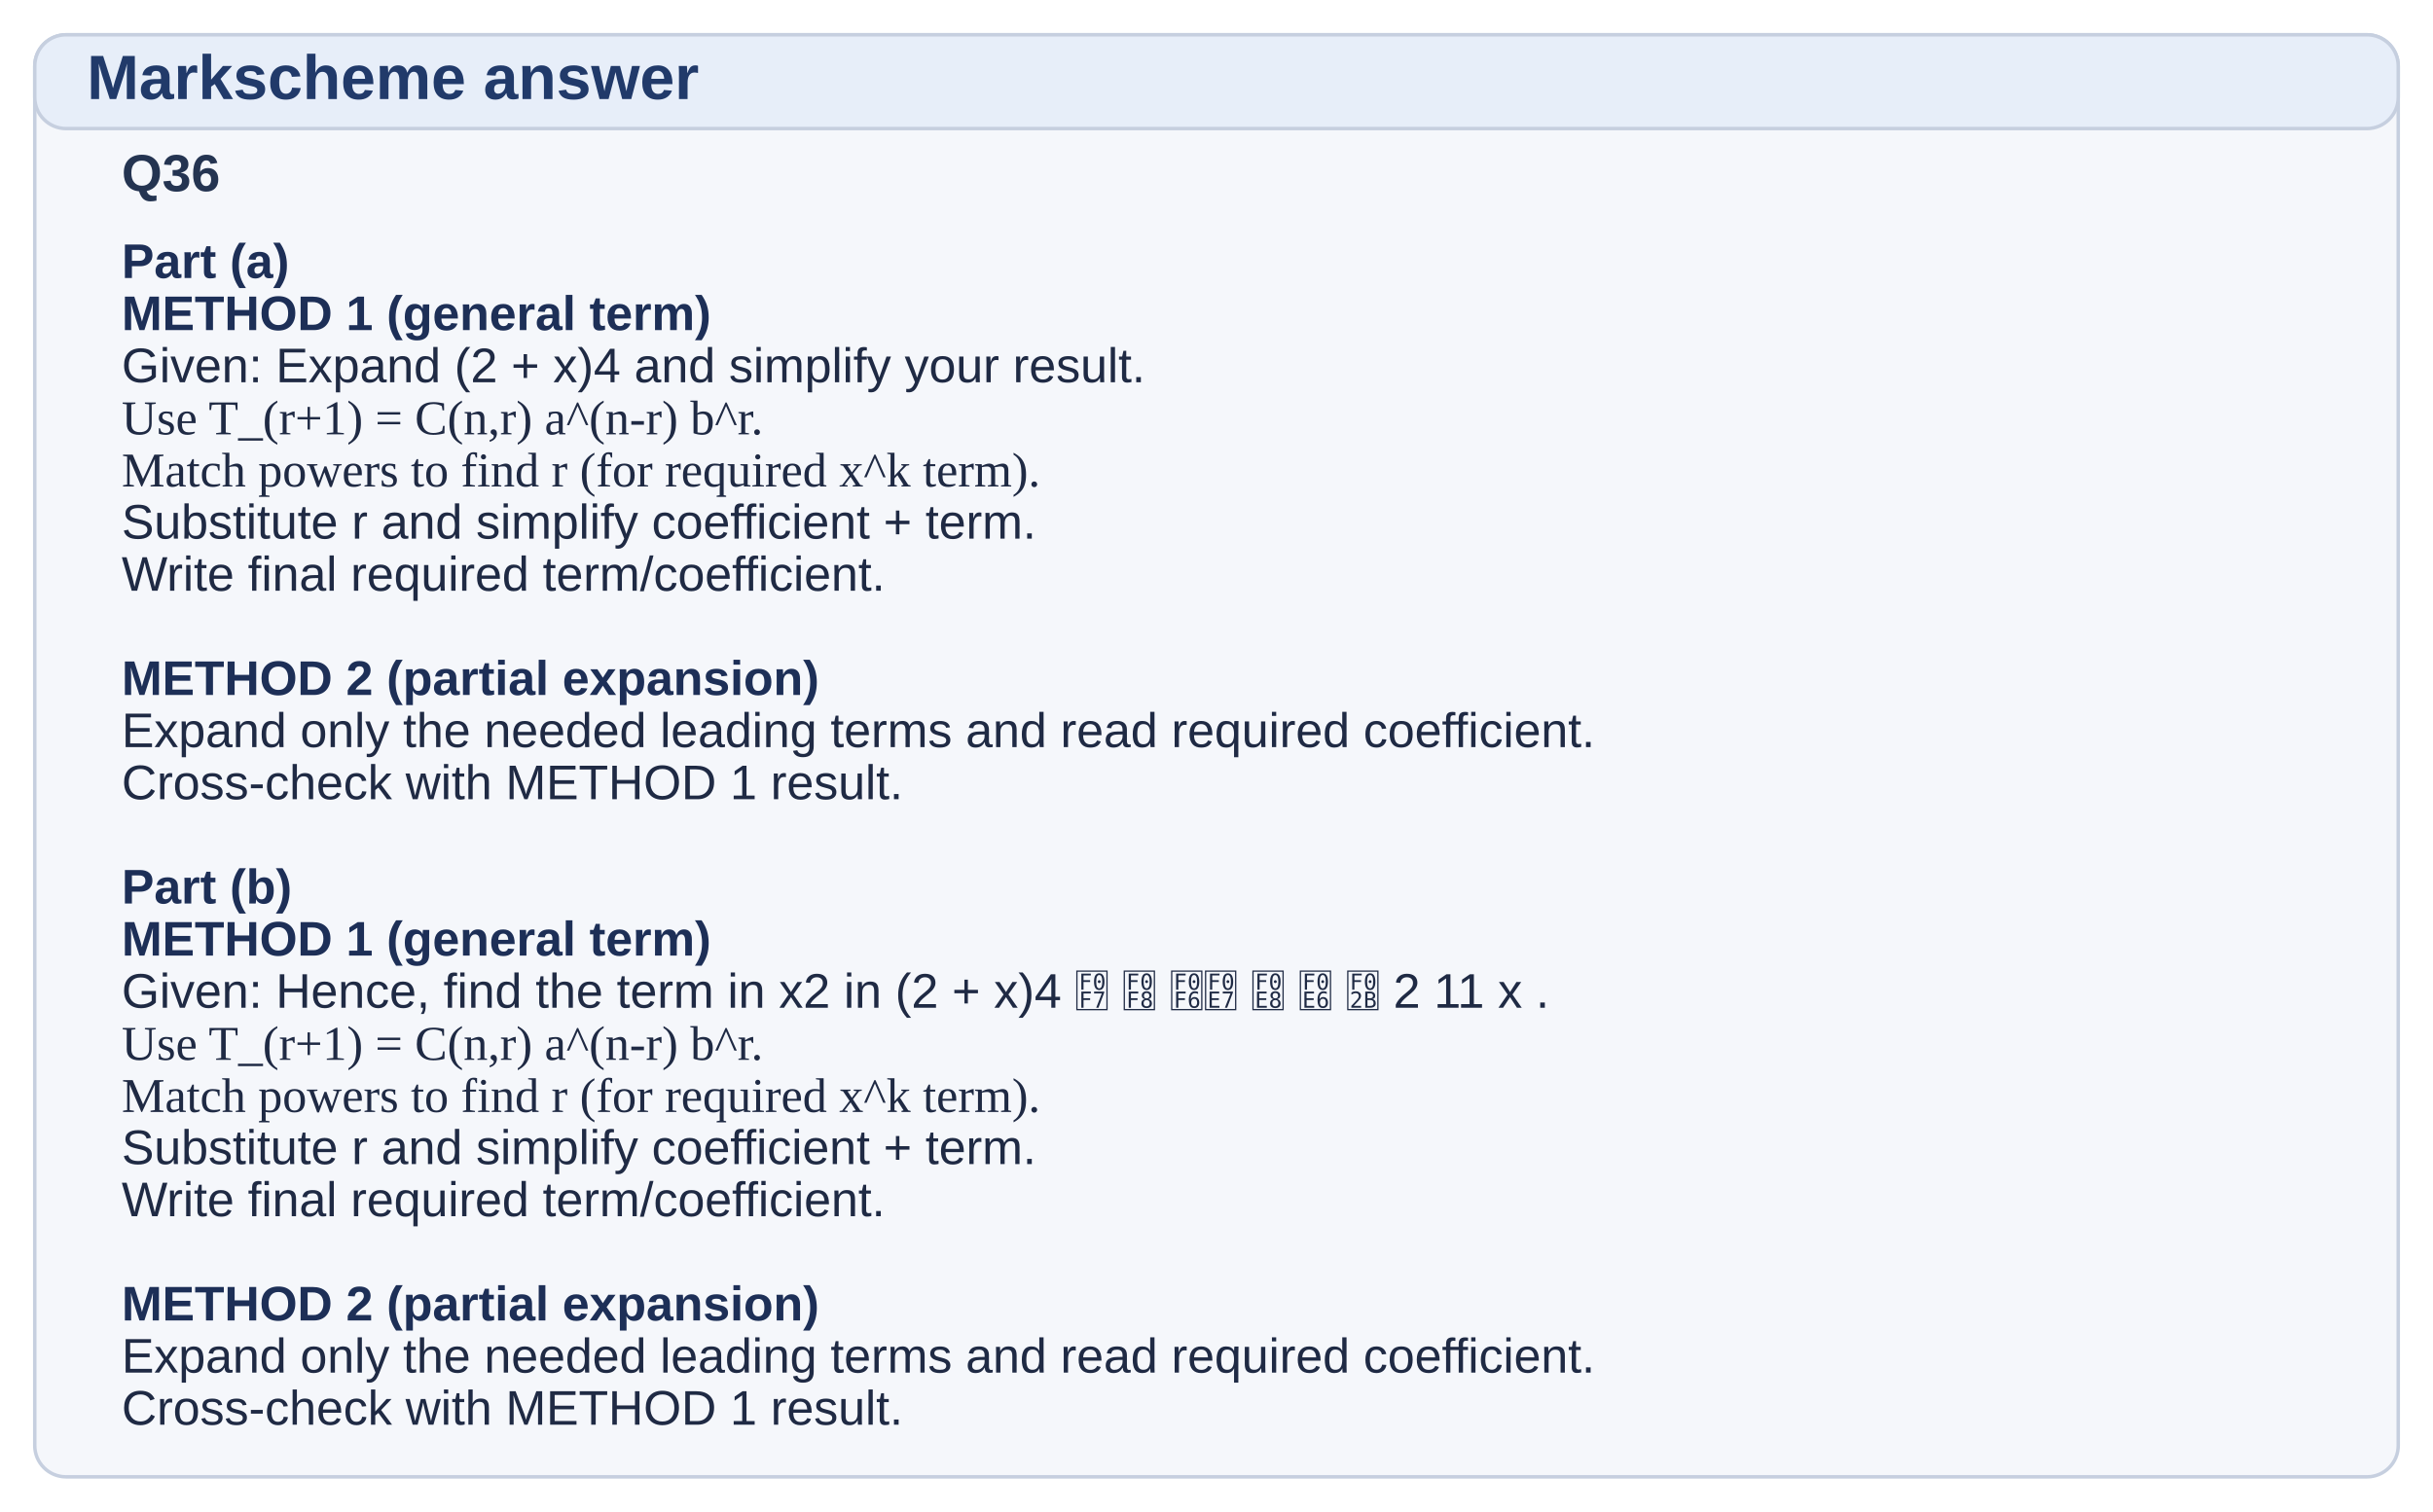
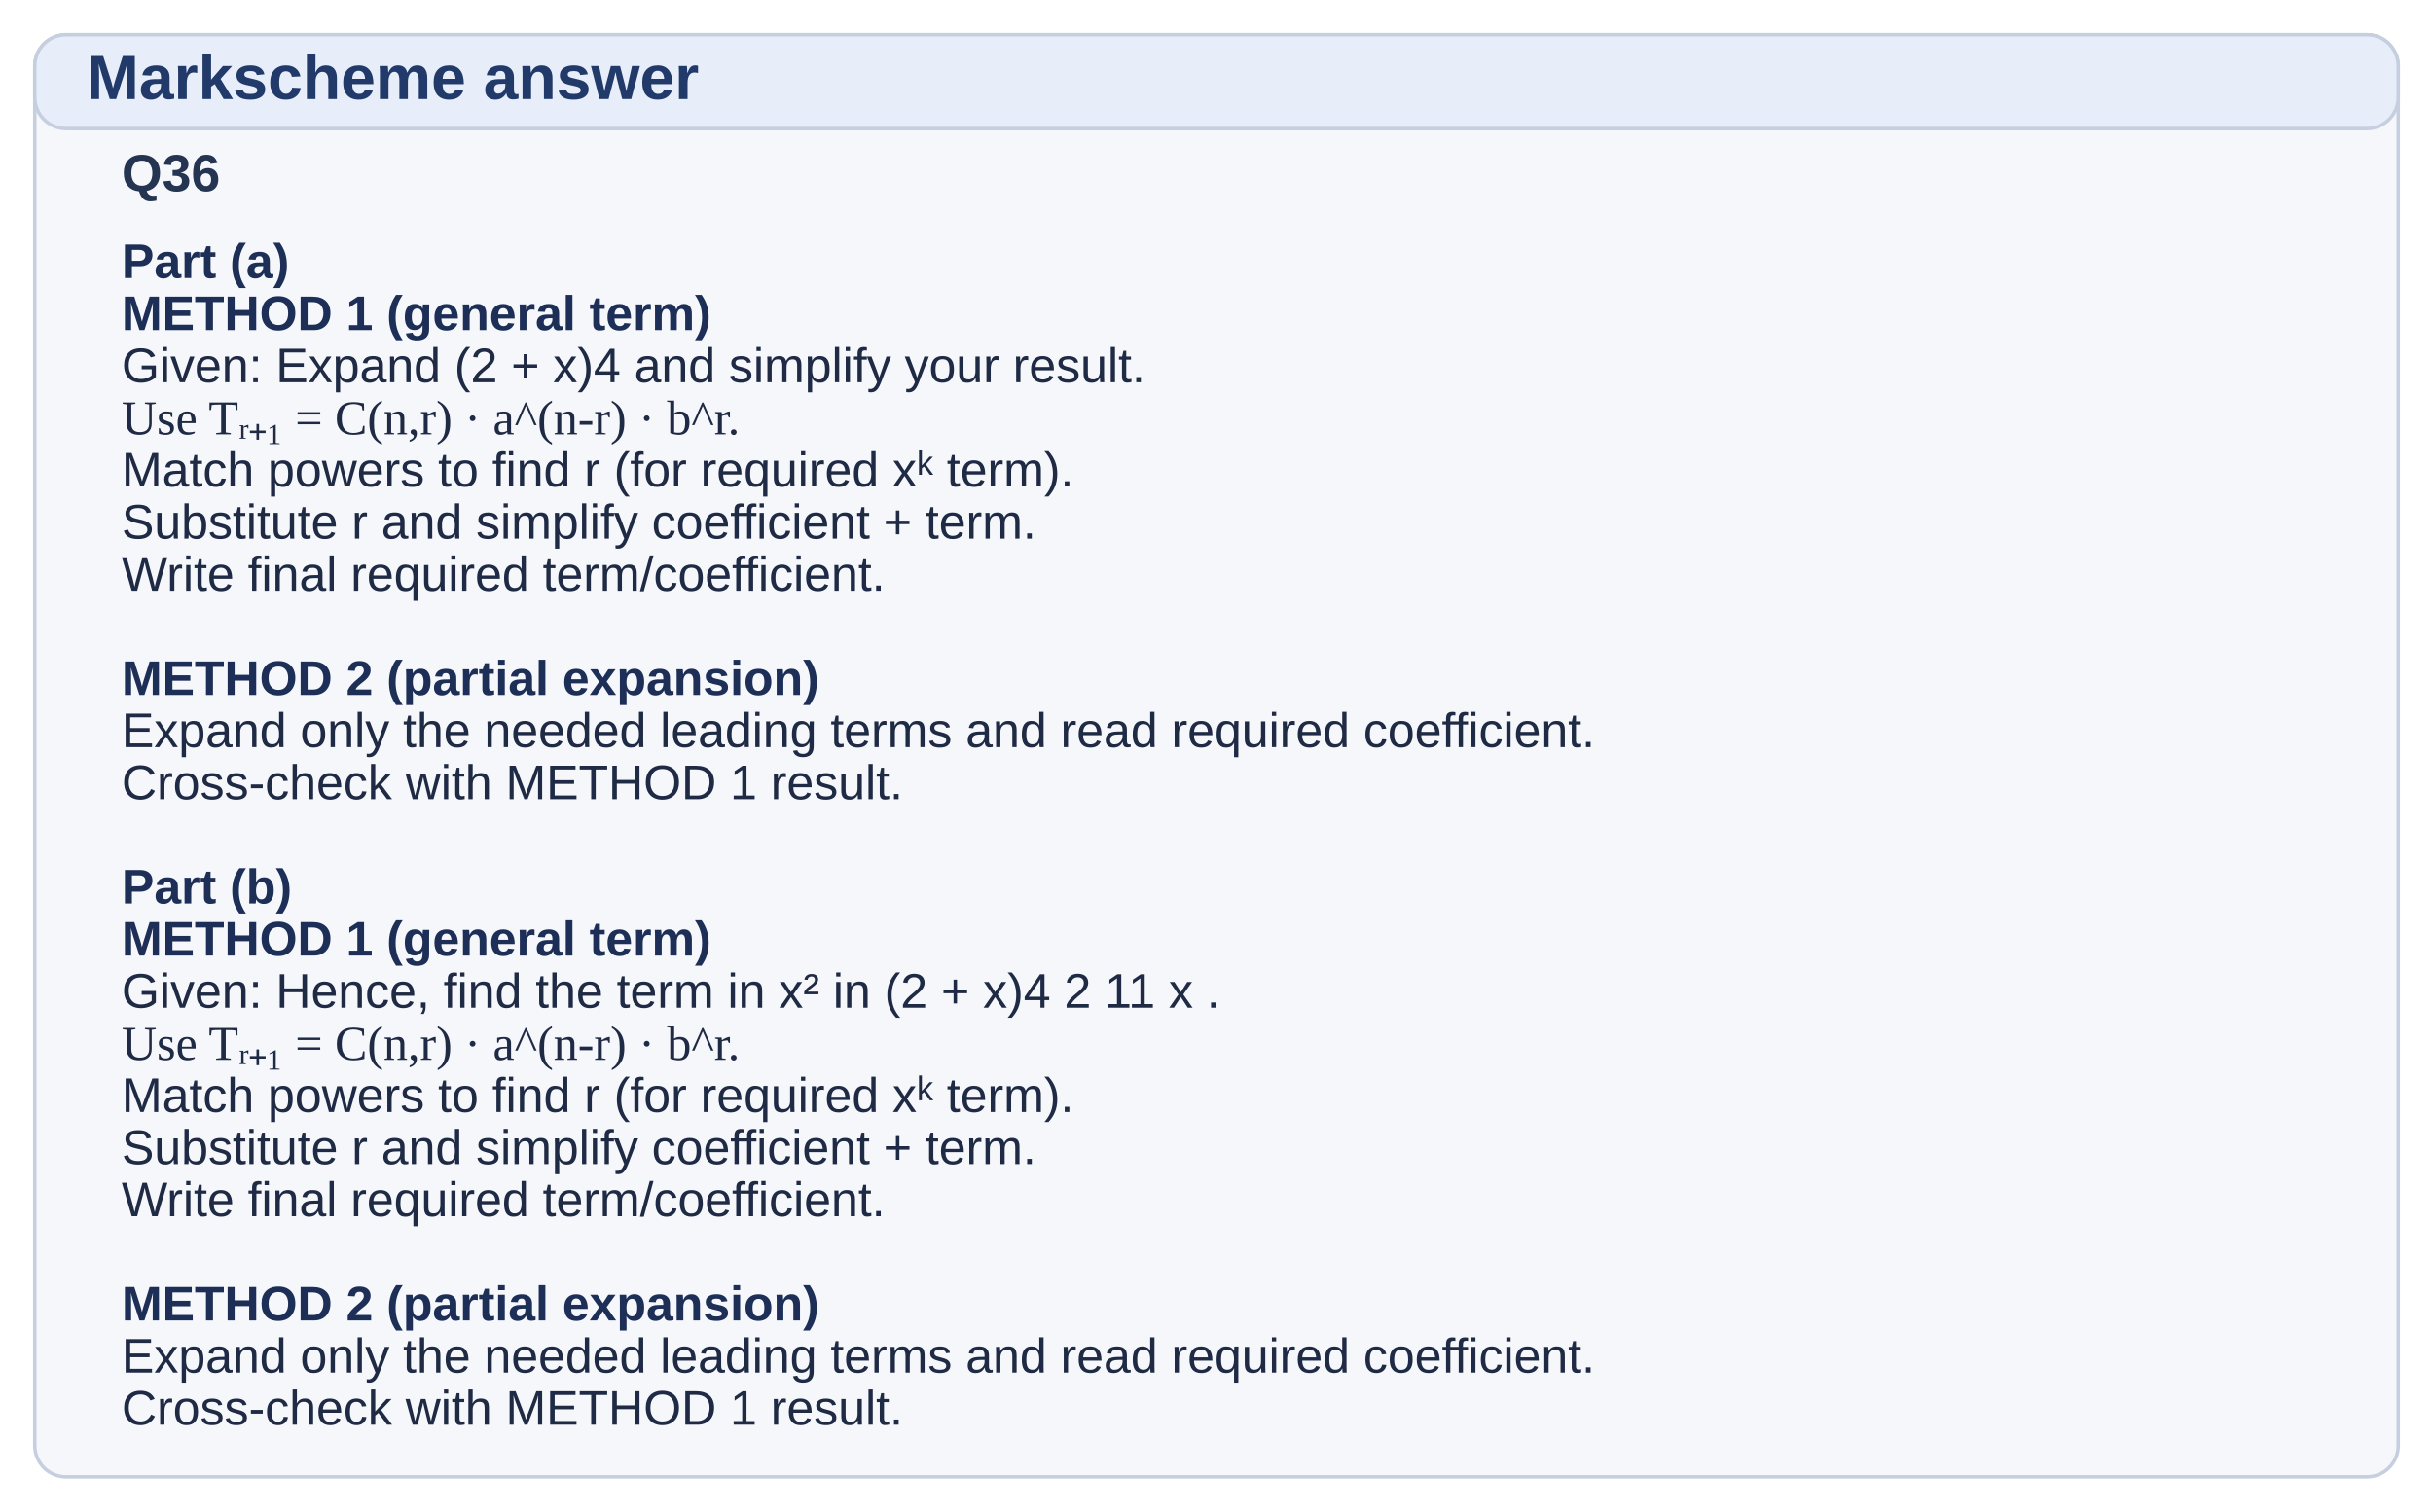
<svg xmlns="http://www.w3.org/2000/svg" width="1400" height="870" viewBox="0 0 1400 870">
  <rect x="20" y="20" width="1360" height="830" rx="18" ry="18" fill="#f5f7fb" stroke="#c6cfdf" stroke-width="2" />
  <rect x="20" y="20" width="1360" height="54" rx="18" ry="18" fill="#e7eef9" stroke="#c6cfdf" stroke-width="2" />
  <text x="50" y="57" font-family="Arial, Helvetica, sans-serif" font-size="36" font-weight="700" fill="#213a6a">Markscheme answer</text>
  <text x="70" y="110" font-family="Arial, Helvetica, sans-serif" font-size="30" font-weight="700" fill="#243451">Q36</text>
  <text x="70" y="160" font-family="Arial, Helvetica, sans-serif" font-size="28" font-weight="700" fill="#1d2f57">Part (a)</text>
  <text x="70" y="190" font-family="Arial, Helvetica, sans-serif" font-size="28" font-weight="700" fill="#1d2f57">METHOD 1 (general term)</text>
  <text x="70" y="220" font-family="Arial, Helvetica, sans-serif" font-size="28" font-weight="500" fill="#1f2a44">Given: Expand (2 + x)4 and simplify your result.</text>
-   <text x="70" y="250" font-family="Cambria Math, STIX Two Math, Times New Roman, serif" font-size="28" font-weight="500" fill="#1f2a44">Use T_(r+1) = C(n,r) a^(n-r) b^r.</text>
-   <text x="70" y="280" font-family="Cambria Math, STIX Two Math, Times New Roman, serif" font-size="28" font-weight="500" fill="#1f2a44">Match powers to find r (for required x^k term).</text>
+   <text x="70" y="250" font-family="Cambria Math, STIX Two Math, Times New Roman, serif" font-size="28" font-weight="500" fill="#1f2a44">Use Tᵣ₊₁ = C(n,r) · a^(n-r) · b^r.</text>
+   <text x="70" y="280" font-family="Arial, Helvetica, sans-serif" font-size="28" font-weight="500" fill="#1f2a44">Match powers to find r (for required xᵏ term).</text>
  <text x="70" y="310" font-family="Arial, Helvetica, sans-serif" font-size="28" font-weight="500" fill="#1f2a44">Substitute r and simplify coefficient + term.</text>
  <text x="70" y="340" font-family="Arial, Helvetica, sans-serif" font-size="28" font-weight="500" fill="#1f2a44">Write final required term/coefficient.</text>
  <text x="70" y="370" font-family="Arial, Helvetica, sans-serif" font-size="28" font-weight="500" fill="#1f2a44"> </text>
  <text x="70" y="400" font-family="Arial, Helvetica, sans-serif" font-size="28" font-weight="700" fill="#1d2f57">METHOD 2 (partial expansion)</text>
  <text x="70" y="430" font-family="Arial, Helvetica, sans-serif" font-size="28" font-weight="500" fill="#1f2a44">Expand only the needed leading terms and read required coefficient.</text>
  <text x="70" y="460" font-family="Arial, Helvetica, sans-serif" font-size="28" font-weight="500" fill="#1f2a44">Cross-check with METHOD 1 result.</text>
  <text x="70" y="490" font-family="Arial, Helvetica, sans-serif" font-size="28" font-weight="500" fill="#1f2a44"> </text>
  <text x="70" y="520" font-family="Arial, Helvetica, sans-serif" font-size="28" font-weight="700" fill="#1d2f57">Part (b)</text>
  <text x="70" y="550" font-family="Arial, Helvetica, sans-serif" font-size="28" font-weight="700" fill="#1d2f57">METHOD 1 (general term)</text>
-   <text x="70" y="580" font-family="Arial, Helvetica, sans-serif" font-size="28" font-weight="500" fill="#1f2a44">Given: Hence, find the term in x2 in (2 + x)4       2 11 x .</text>
-   <text x="70" y="610" font-family="Cambria Math, STIX Two Math, Times New Roman, serif" font-size="28" font-weight="500" fill="#1f2a44">Use T_(r+1) = C(n,r) a^(n-r) b^r.</text>
-   <text x="70" y="640" font-family="Cambria Math, STIX Two Math, Times New Roman, serif" font-size="28" font-weight="500" fill="#1f2a44">Match powers to find r (for required x^k term).</text>
+   <text x="70" y="580" font-family="Arial, Helvetica, sans-serif" font-size="28" font-weight="500" fill="#1f2a44">Given: Hence, find the term in x² in (2 + x)4 2 11 x .</text>
+   <text x="70" y="610" font-family="Cambria Math, STIX Two Math, Times New Roman, serif" font-size="28" font-weight="500" fill="#1f2a44">Use Tᵣ₊₁ = C(n,r) · a^(n-r) · b^r.</text>
+   <text x="70" y="640" font-family="Arial, Helvetica, sans-serif" font-size="28" font-weight="500" fill="#1f2a44">Match powers to find r (for required xᵏ term).</text>
  <text x="70" y="670" font-family="Arial, Helvetica, sans-serif" font-size="28" font-weight="500" fill="#1f2a44">Substitute r and simplify coefficient + term.</text>
  <text x="70" y="700" font-family="Arial, Helvetica, sans-serif" font-size="28" font-weight="500" fill="#1f2a44">Write final required term/coefficient.</text>
  <text x="70" y="730" font-family="Arial, Helvetica, sans-serif" font-size="28" font-weight="500" fill="#1f2a44"> </text>
  <text x="70" y="760" font-family="Arial, Helvetica, sans-serif" font-size="28" font-weight="700" fill="#1d2f57">METHOD 2 (partial expansion)</text>
  <text x="70" y="790" font-family="Arial, Helvetica, sans-serif" font-size="28" font-weight="500" fill="#1f2a44">Expand only the needed leading terms and read required coefficient.</text>
  <text x="70" y="820" font-family="Arial, Helvetica, sans-serif" font-size="28" font-weight="500" fill="#1f2a44">Cross-check with METHOD 1 result.</text>
</svg>
